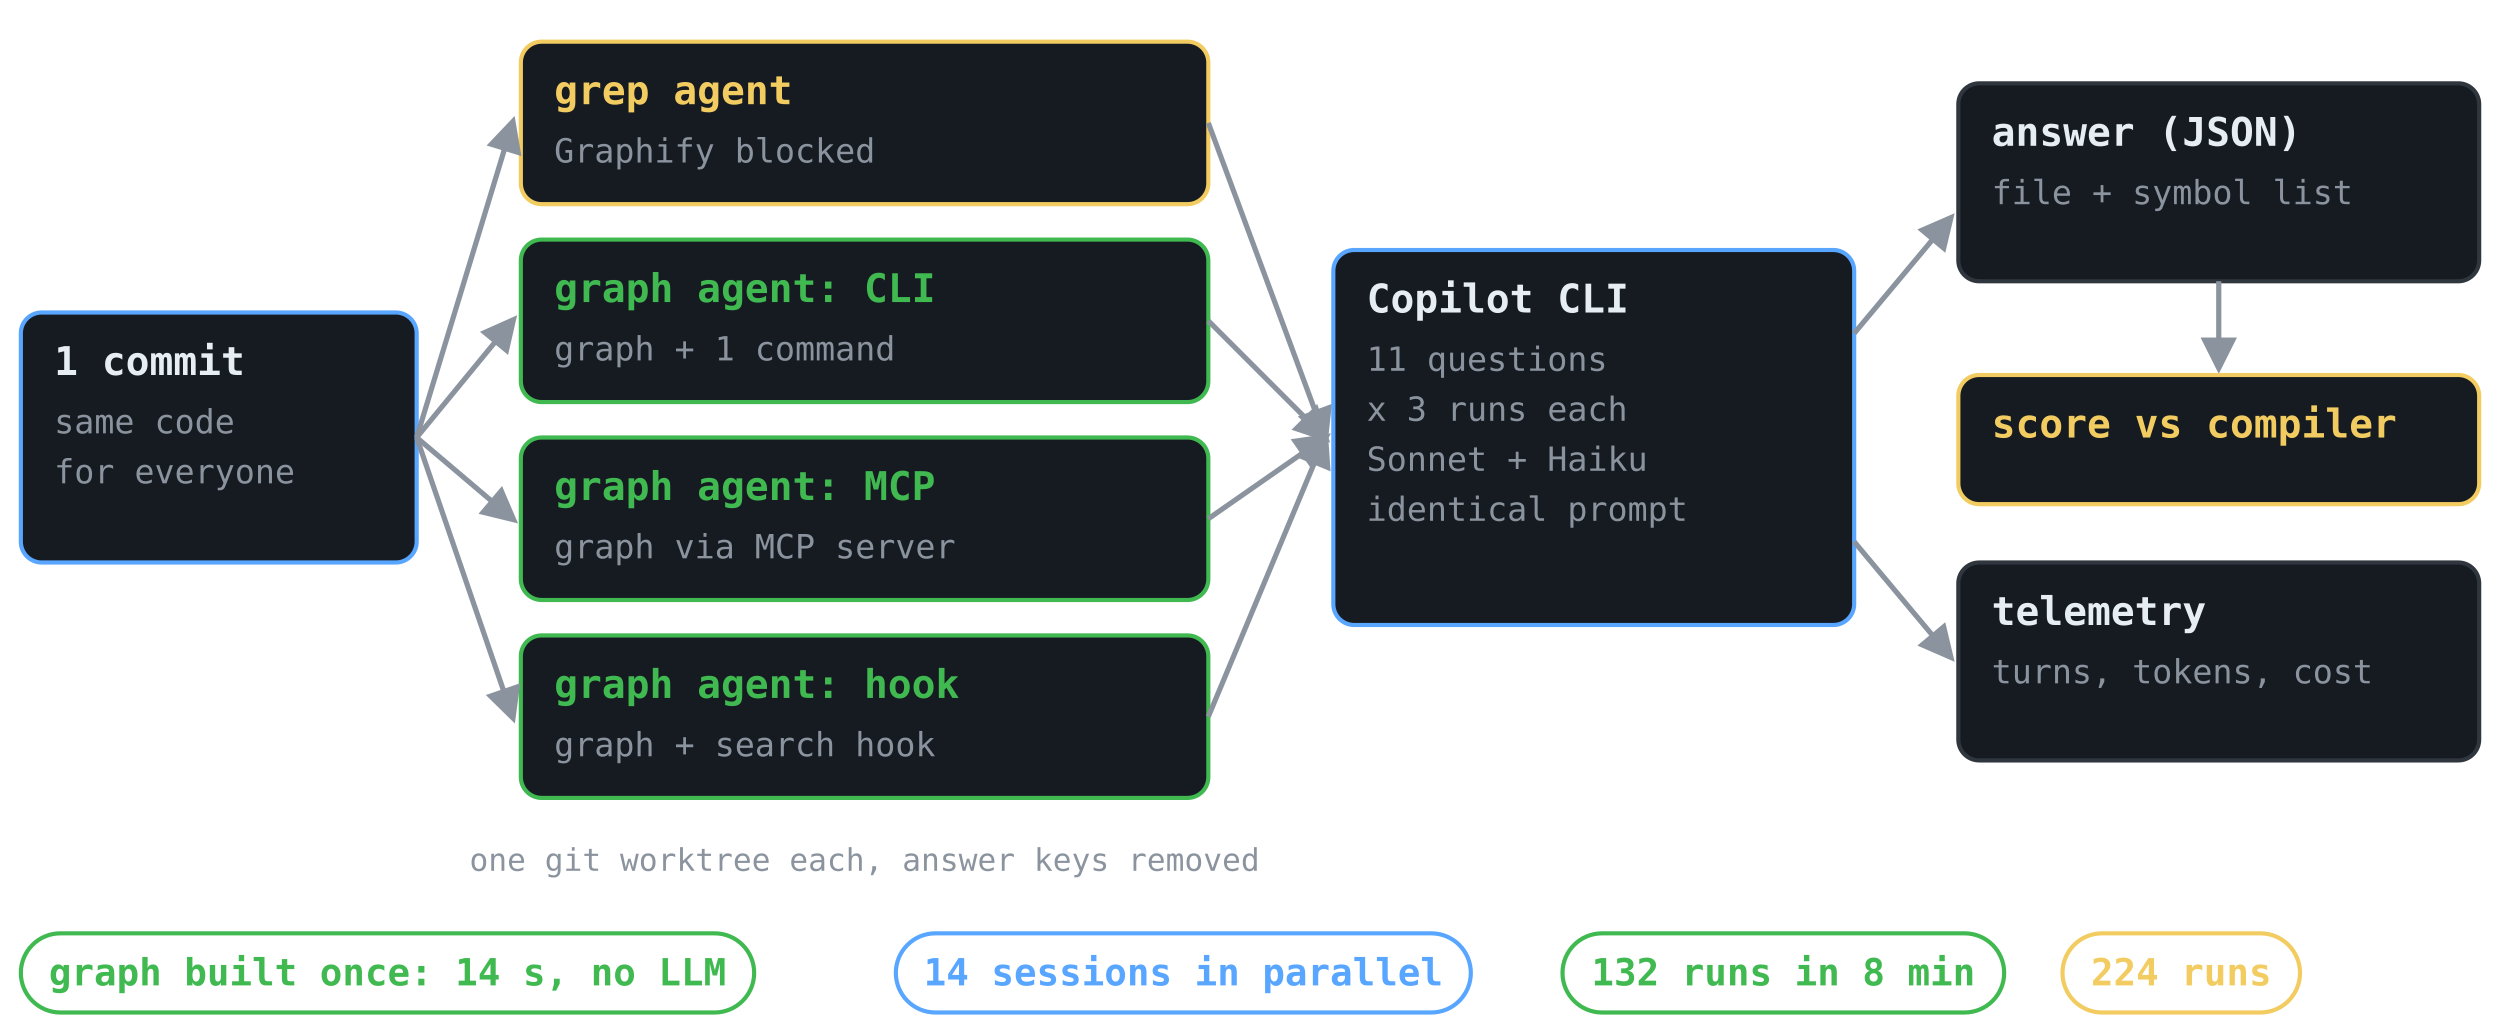
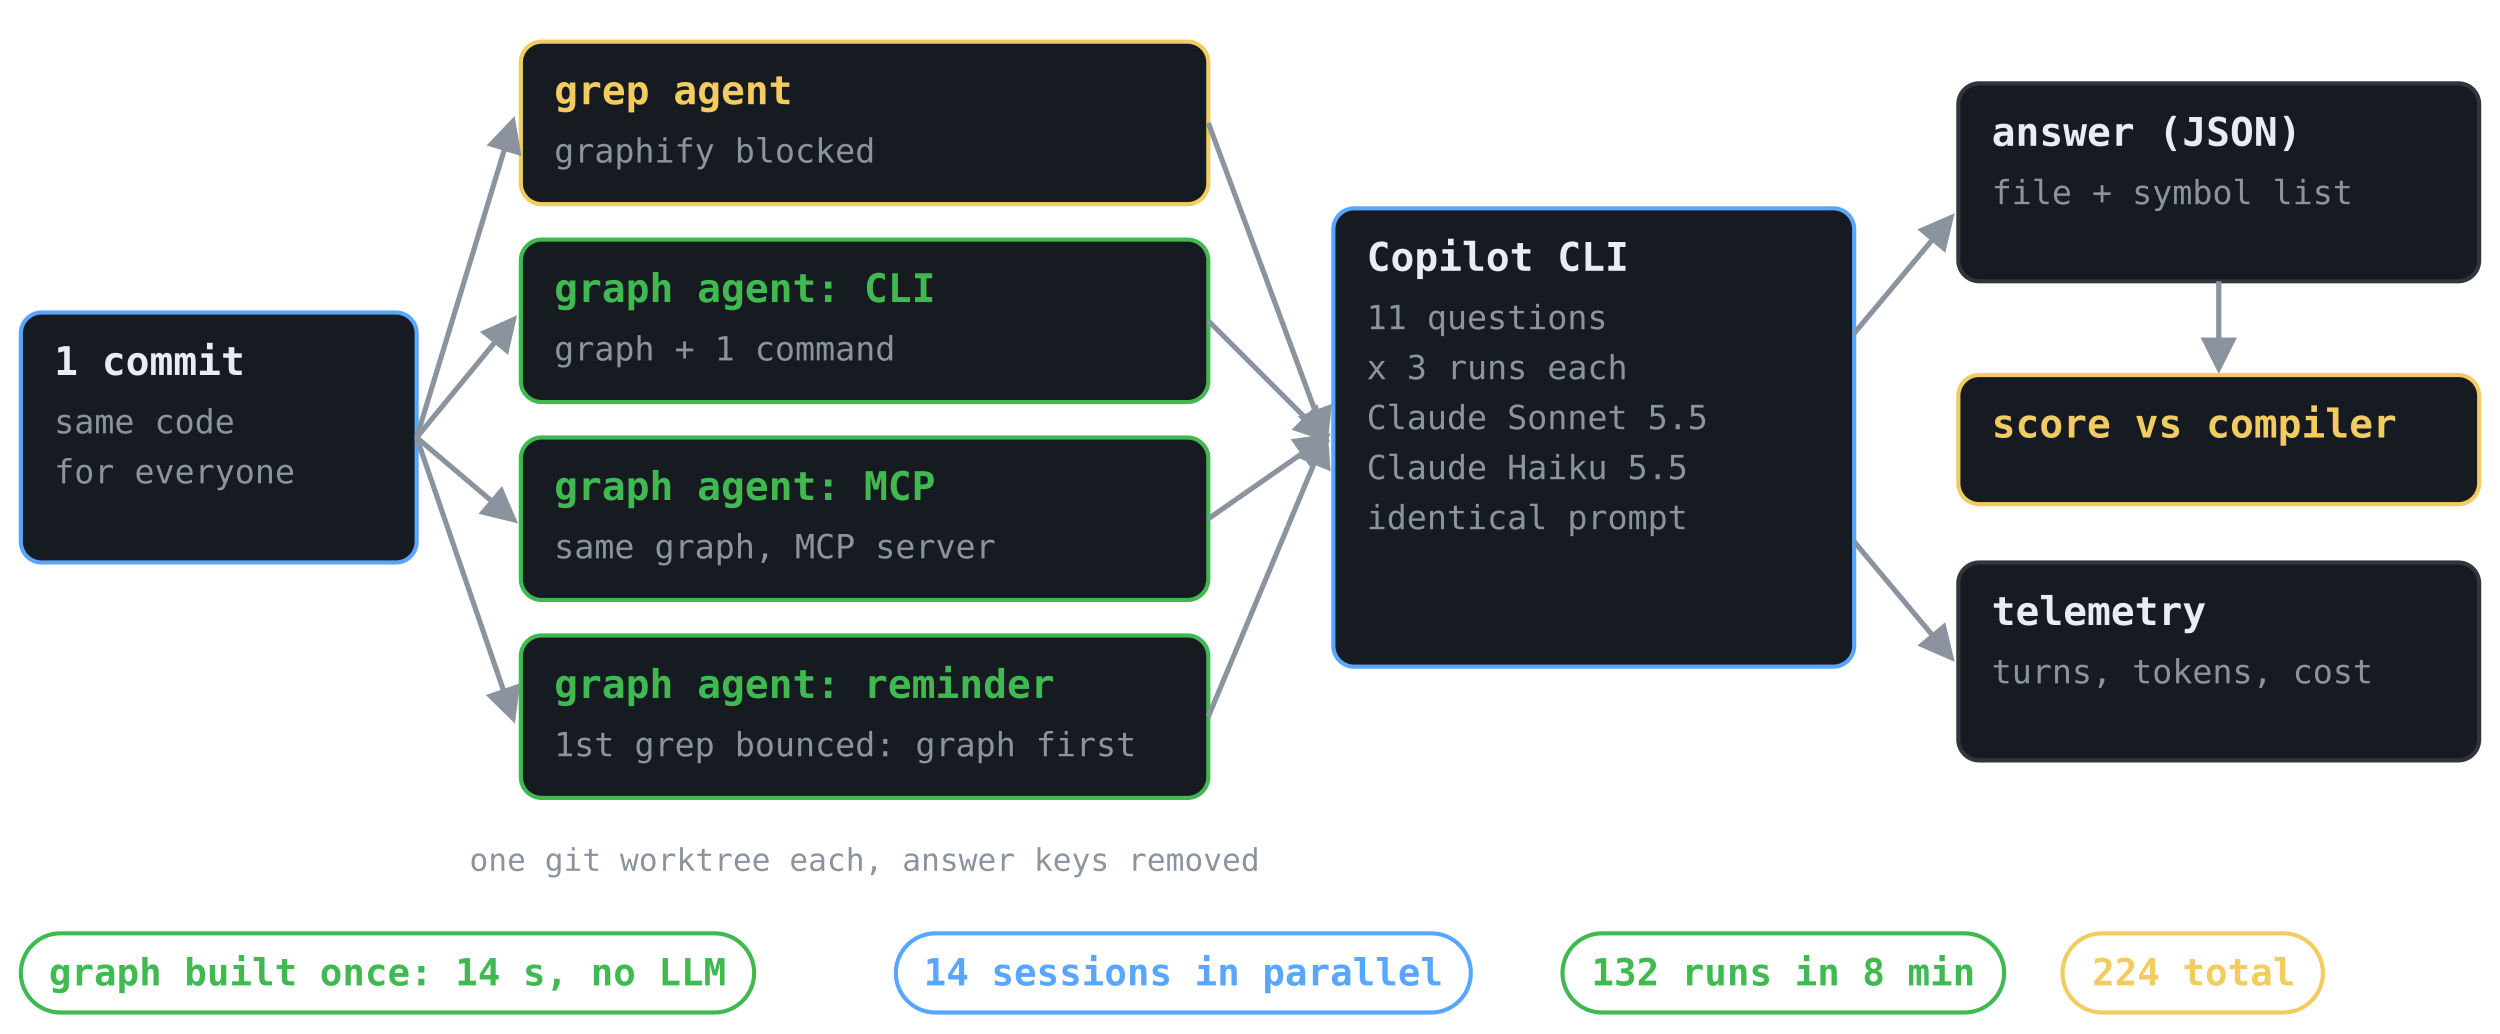
<svg xmlns="http://www.w3.org/2000/svg" viewBox="0 0 1200 496" font-family="JetBrains Mono, ui-monospace, Menlo, Consolas, DejaVu Sans Mono, monospace">
  <defs>
    <marker id="arr" viewBox="0 0 10 10" refX="8" refY="5" markerWidth="7" markerHeight="7" orient="auto">
      <path d="M0 0L10 5L0 10z" fill="#8b949e" />
    </marker>
  </defs>
  <rect x="10" y="150" width="190" height="120" rx="10" fill="#161b22" stroke="#58a6ff" stroke-width="2" />
  <text x="26" y="180" font-size="19" font-weight="700" fill="#e6edf3">1 commit</text>
  <text x="26" y="208" font-size="16" fill="#8b949e">same code</text>
  <text x="26" y="232" font-size="16" fill="#8b949e">for everyone</text>
  <rect x="250" y="20" width="330" height="78" rx="10" fill="#161b22" stroke="#f2cc60" stroke-width="2" />
  <text x="266" y="50" font-size="19" font-weight="700" fill="#f2cc60">grep agent</text>
-   <text x="266" y="78" font-size="16" fill="#8b949e">Graphify blocked</text>
+   <text x="266" y="78" font-size="16" fill="#8b949e">graphify blocked</text>
  <path d="M200 210 L246 59" stroke="#8b949e" stroke-width="2.5" fill="none" marker-end="url(#arr)" />
  <path d="M580 59 L636 210" stroke="#8b949e" stroke-width="2.5" fill="none" marker-end="url(#arr)" />
  <rect x="250" y="115" width="330" height="78" rx="10" fill="#161b22" stroke="#3fb950" stroke-width="2" />
  <text x="266" y="145" font-size="19" font-weight="700" fill="#3fb950">graph agent: CLI</text>
  <text x="266" y="173" font-size="16" fill="#8b949e">graph + 1 command</text>
  <path d="M200 210 L246 154" stroke="#8b949e" stroke-width="2.5" fill="none" marker-end="url(#arr)" />
  <path d="M580 154 L636 210" stroke="#8b949e" stroke-width="2.5" fill="none" marker-end="url(#arr)" />
  <rect x="250" y="210" width="330" height="78" rx="10" fill="#161b22" stroke="#3fb950" stroke-width="2" />
  <text x="266" y="240" font-size="19" font-weight="700" fill="#3fb950">graph agent: MCP</text>
-   <text x="266" y="268" font-size="16" fill="#8b949e">graph via MCP server</text>
+   <text x="266" y="268" font-size="16" fill="#8b949e">same graph, MCP server</text>
  <path d="M200 210 L246 249" stroke="#8b949e" stroke-width="2.5" fill="none" marker-end="url(#arr)" />
  <path d="M580 249 L636 210" stroke="#8b949e" stroke-width="2.5" fill="none" marker-end="url(#arr)" />
  <rect x="250" y="305" width="330" height="78" rx="10" fill="#161b22" stroke="#3fb950" stroke-width="2" />
-   <text x="266" y="335" font-size="19" font-weight="700" fill="#3fb950">graph agent: hook</text>
-   <text x="266" y="363" font-size="16" fill="#8b949e">graph + search hook</text>
+   <text x="266" y="335" font-size="19" font-weight="700" fill="#3fb950">graph agent: reminder</text>
+   <text x="266" y="363" font-size="16" fill="#8b949e">1st grep bounced: graph first</text>
  <path d="M200 210 L246 344" stroke="#8b949e" stroke-width="2.5" fill="none" marker-end="url(#arr)" />
  <path d="M580 344 L636 210" stroke="#8b949e" stroke-width="2.5" fill="none" marker-end="url(#arr)" />
  <text x="415" y="418" font-size="15" fill="#8b949e" text-anchor="middle">one git worktree each, answer keys removed</text>
-   <rect x="640" y="120" width="250" height="180" rx="10" fill="#161b22" stroke="#58a6ff" stroke-width="2" />
-   <text x="656" y="150" font-size="19" font-weight="700" fill="#e6edf3">Copilot CLI</text>
-   <text x="656" y="178" font-size="16" fill="#8b949e">11 questions</text>
-   <text x="656" y="202" font-size="16" fill="#8b949e">x 3 runs each</text>
-   <text x="656" y="226" font-size="16" fill="#8b949e">Sonnet + Haiku</text>
-   <text x="656" y="250" font-size="16" fill="#8b949e">identical prompt</text>
+   <rect x="640" y="100" width="250" height="220" rx="10" fill="#161b22" stroke="#58a6ff" stroke-width="2" />
+   <text x="656" y="130" font-size="19" font-weight="700" fill="#e6edf3">Copilot CLI</text>
+   <text x="656" y="158" font-size="16" fill="#8b949e">11 questions</text>
+   <text x="656" y="182" font-size="16" fill="#8b949e">x 3 runs each</text>
+   <text x="656" y="206" font-size="16" fill="#8b949e">Claude Sonnet 5.5</text>
+   <text x="656" y="230" font-size="16" fill="#8b949e">Claude Haiku 5.5</text>
+   <text x="656" y="254" font-size="16" fill="#8b949e">identical prompt</text>
  <path d="M890 160 L936 105" stroke="#8b949e" stroke-width="2.5" fill="none" marker-end="url(#arr)" />
  <path d="M890 260 L936 315" stroke="#8b949e" stroke-width="2.5" fill="none" marker-end="url(#arr)" />
  <rect x="940" y="40" width="250" height="95" rx="10" fill="#161b22" stroke="#30363d" stroke-width="2" />
  <text x="956" y="70" font-size="19" font-weight="700" fill="#e6edf3">answer (JSON)</text>
  <text x="956" y="98" font-size="16" fill="#8b949e">file + symbol list</text>
  <rect x="940" y="270" width="250" height="95" rx="10" fill="#161b22" stroke="#30363d" stroke-width="2" />
  <text x="956" y="300" font-size="19" font-weight="700" fill="#e6edf3">telemetry</text>
  <text x="956" y="328" font-size="16" fill="#8b949e">turns, tokens, cost</text>
  <path d="M1065 135 L1065 176" stroke="#8b949e" stroke-width="2.5" fill="none" marker-end="url(#arr)" />
  <rect x="940" y="180" width="250" height="62" rx="10" fill="#161b22" stroke="#f2cc60" stroke-width="2" />
  <text x="956" y="210" font-size="19" font-weight="700" fill="#f2cc60">score vs compiler</text>
  <rect x="10" y="448" width="352" height="38" rx="19" fill="none" stroke="#3fb950" stroke-width="2" />
  <text x="186" y="473" font-size="18" font-weight="700" fill="#3fb950" text-anchor="middle">graph built once: 14 s, no LLM</text>
  <rect x="430" y="448" width="276" height="38" rx="19" fill="none" stroke="#58a6ff" stroke-width="2" />
  <text x="568" y="473" font-size="18" font-weight="700" fill="#58a6ff" text-anchor="middle">14 sessions in parallel</text>
  <rect x="750" y="448" width="212" height="38" rx="19" fill="none" stroke="#3fb950" stroke-width="2" />
  <text x="856" y="473" font-size="18" font-weight="700" fill="#3fb950" text-anchor="middle">132 runs in 8 min</text>
-   <rect x="990" y="448" width="114" height="38" rx="19" fill="none" stroke="#f2cc60" stroke-width="2" />
-   <text x="1047" y="473" font-size="18" font-weight="700" fill="#f2cc60" text-anchor="middle">224 runs</text>
+   <rect x="990" y="448" width="125" height="38" rx="19" fill="none" stroke="#f2cc60" stroke-width="2" />
+   <text x="1053" y="473" font-size="18" font-weight="700" fill="#f2cc60" text-anchor="middle">224 total</text>
</svg>
